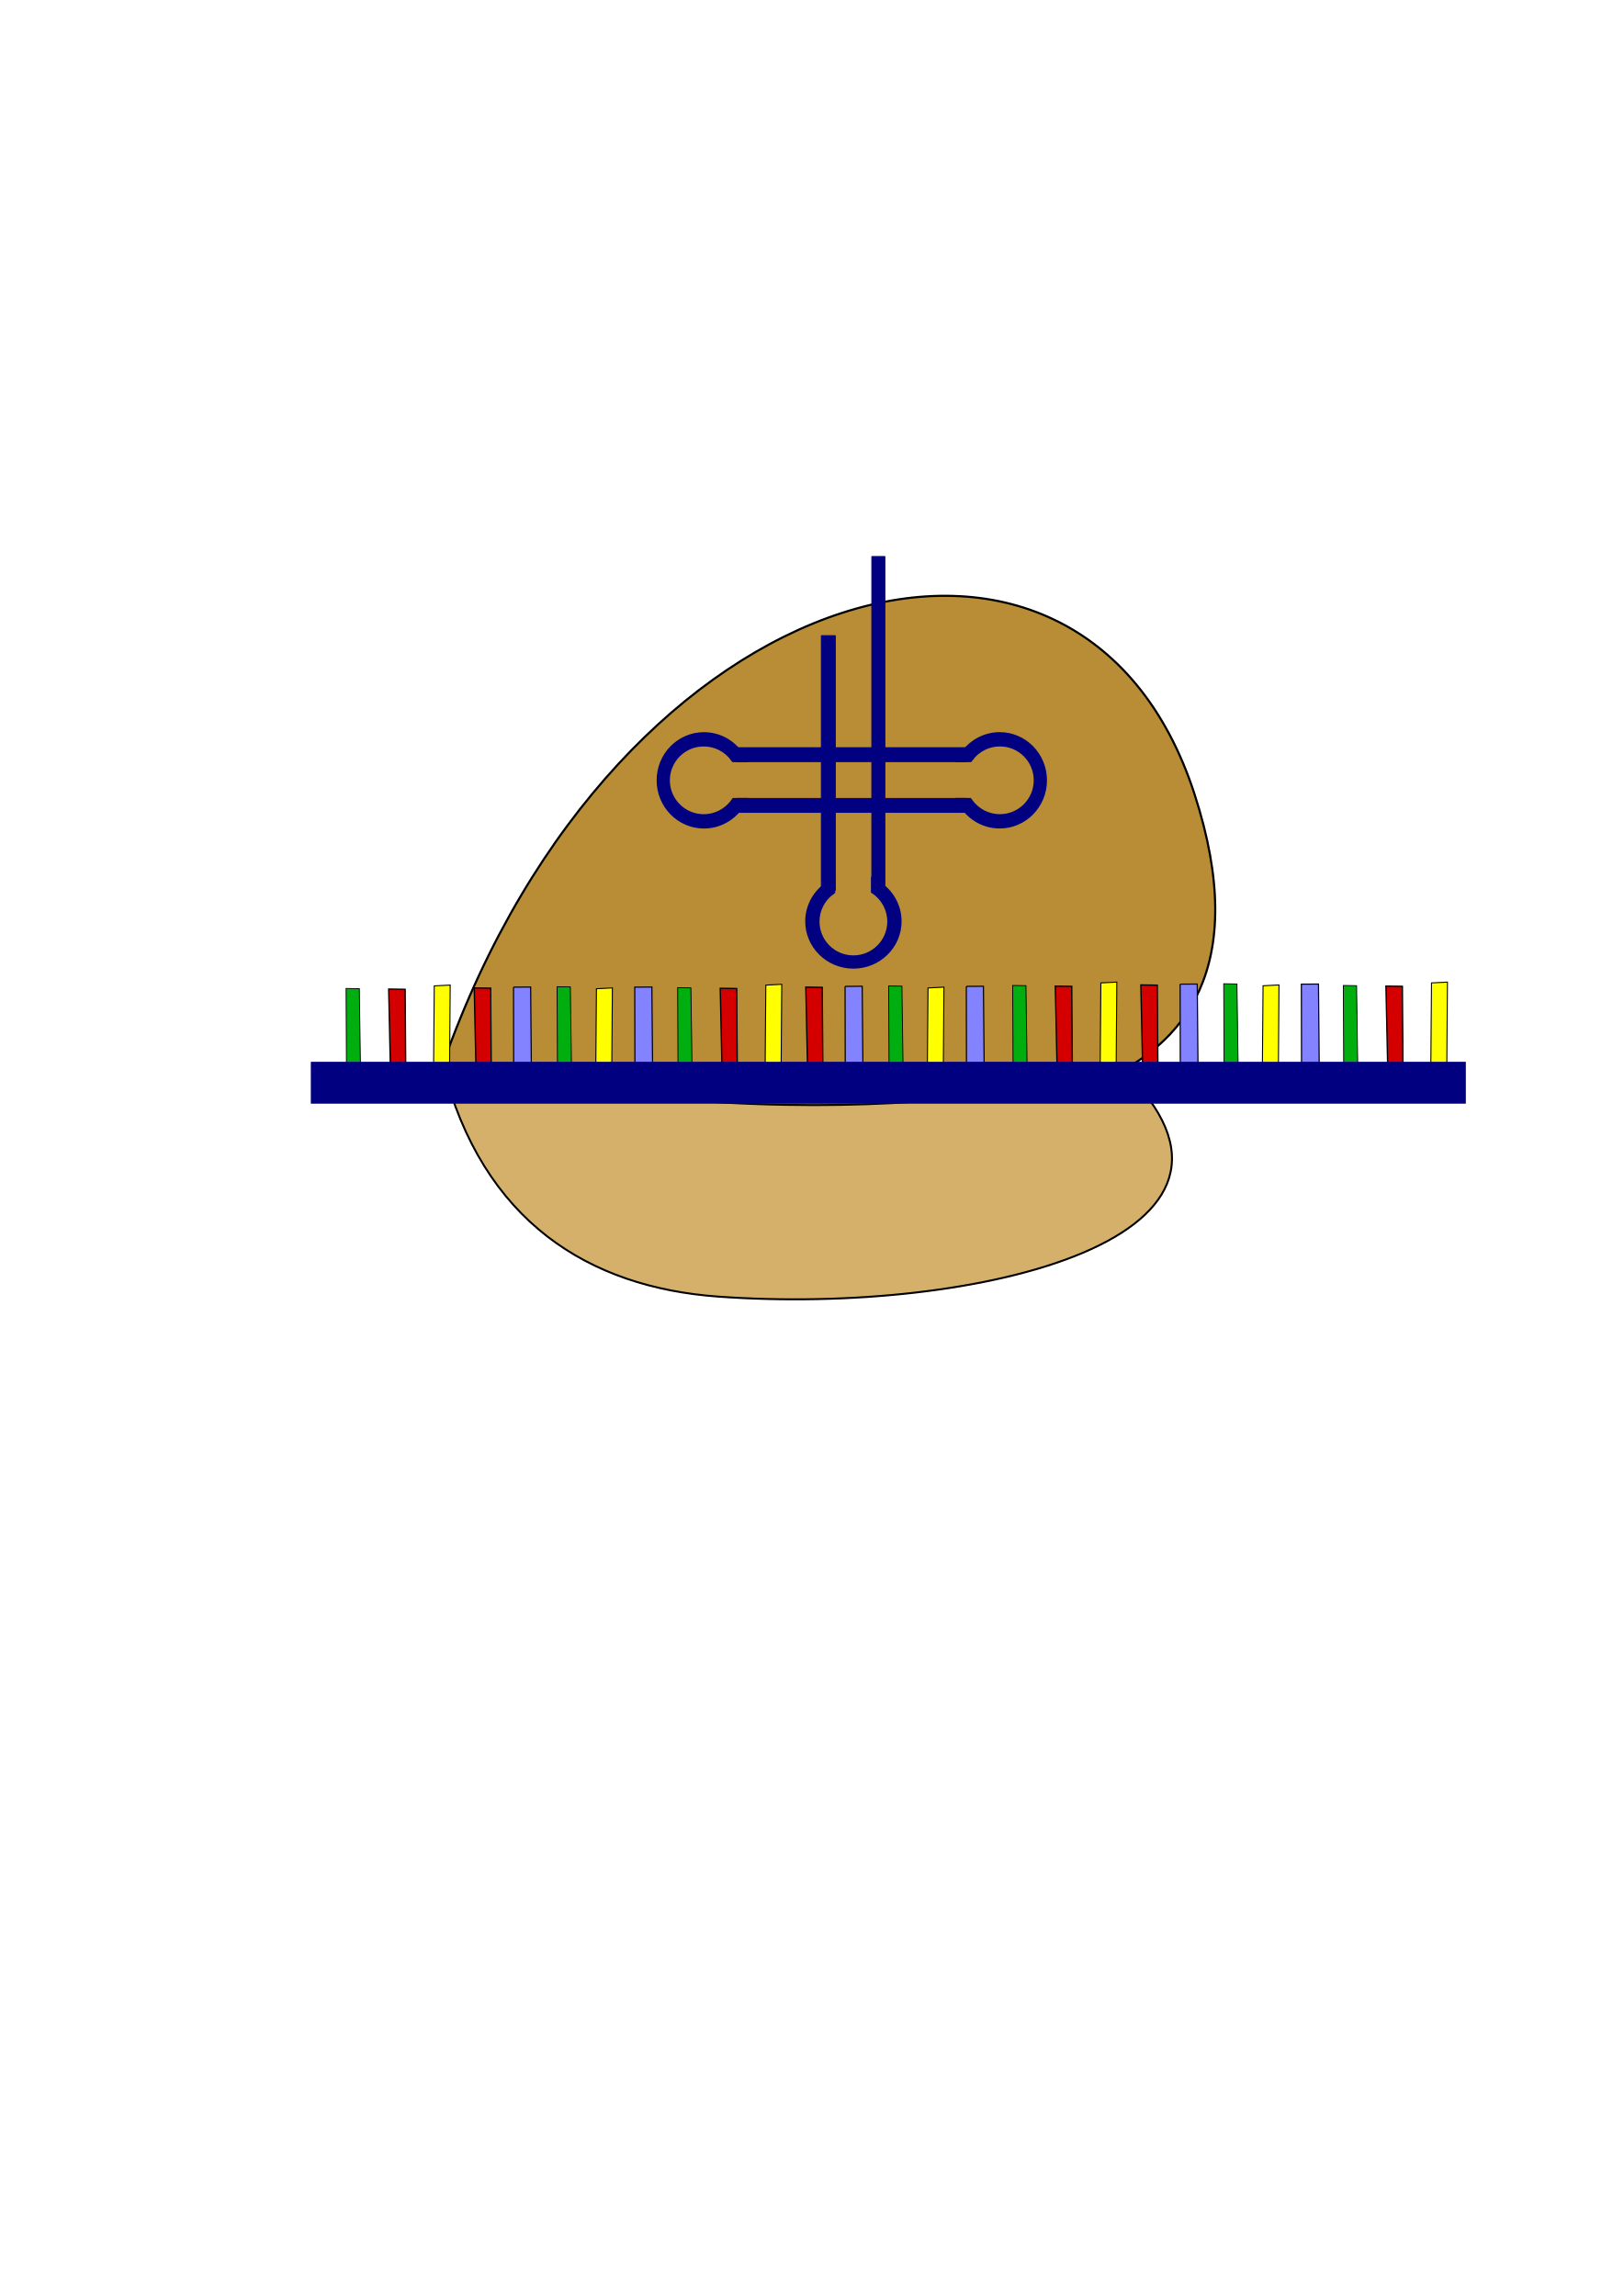
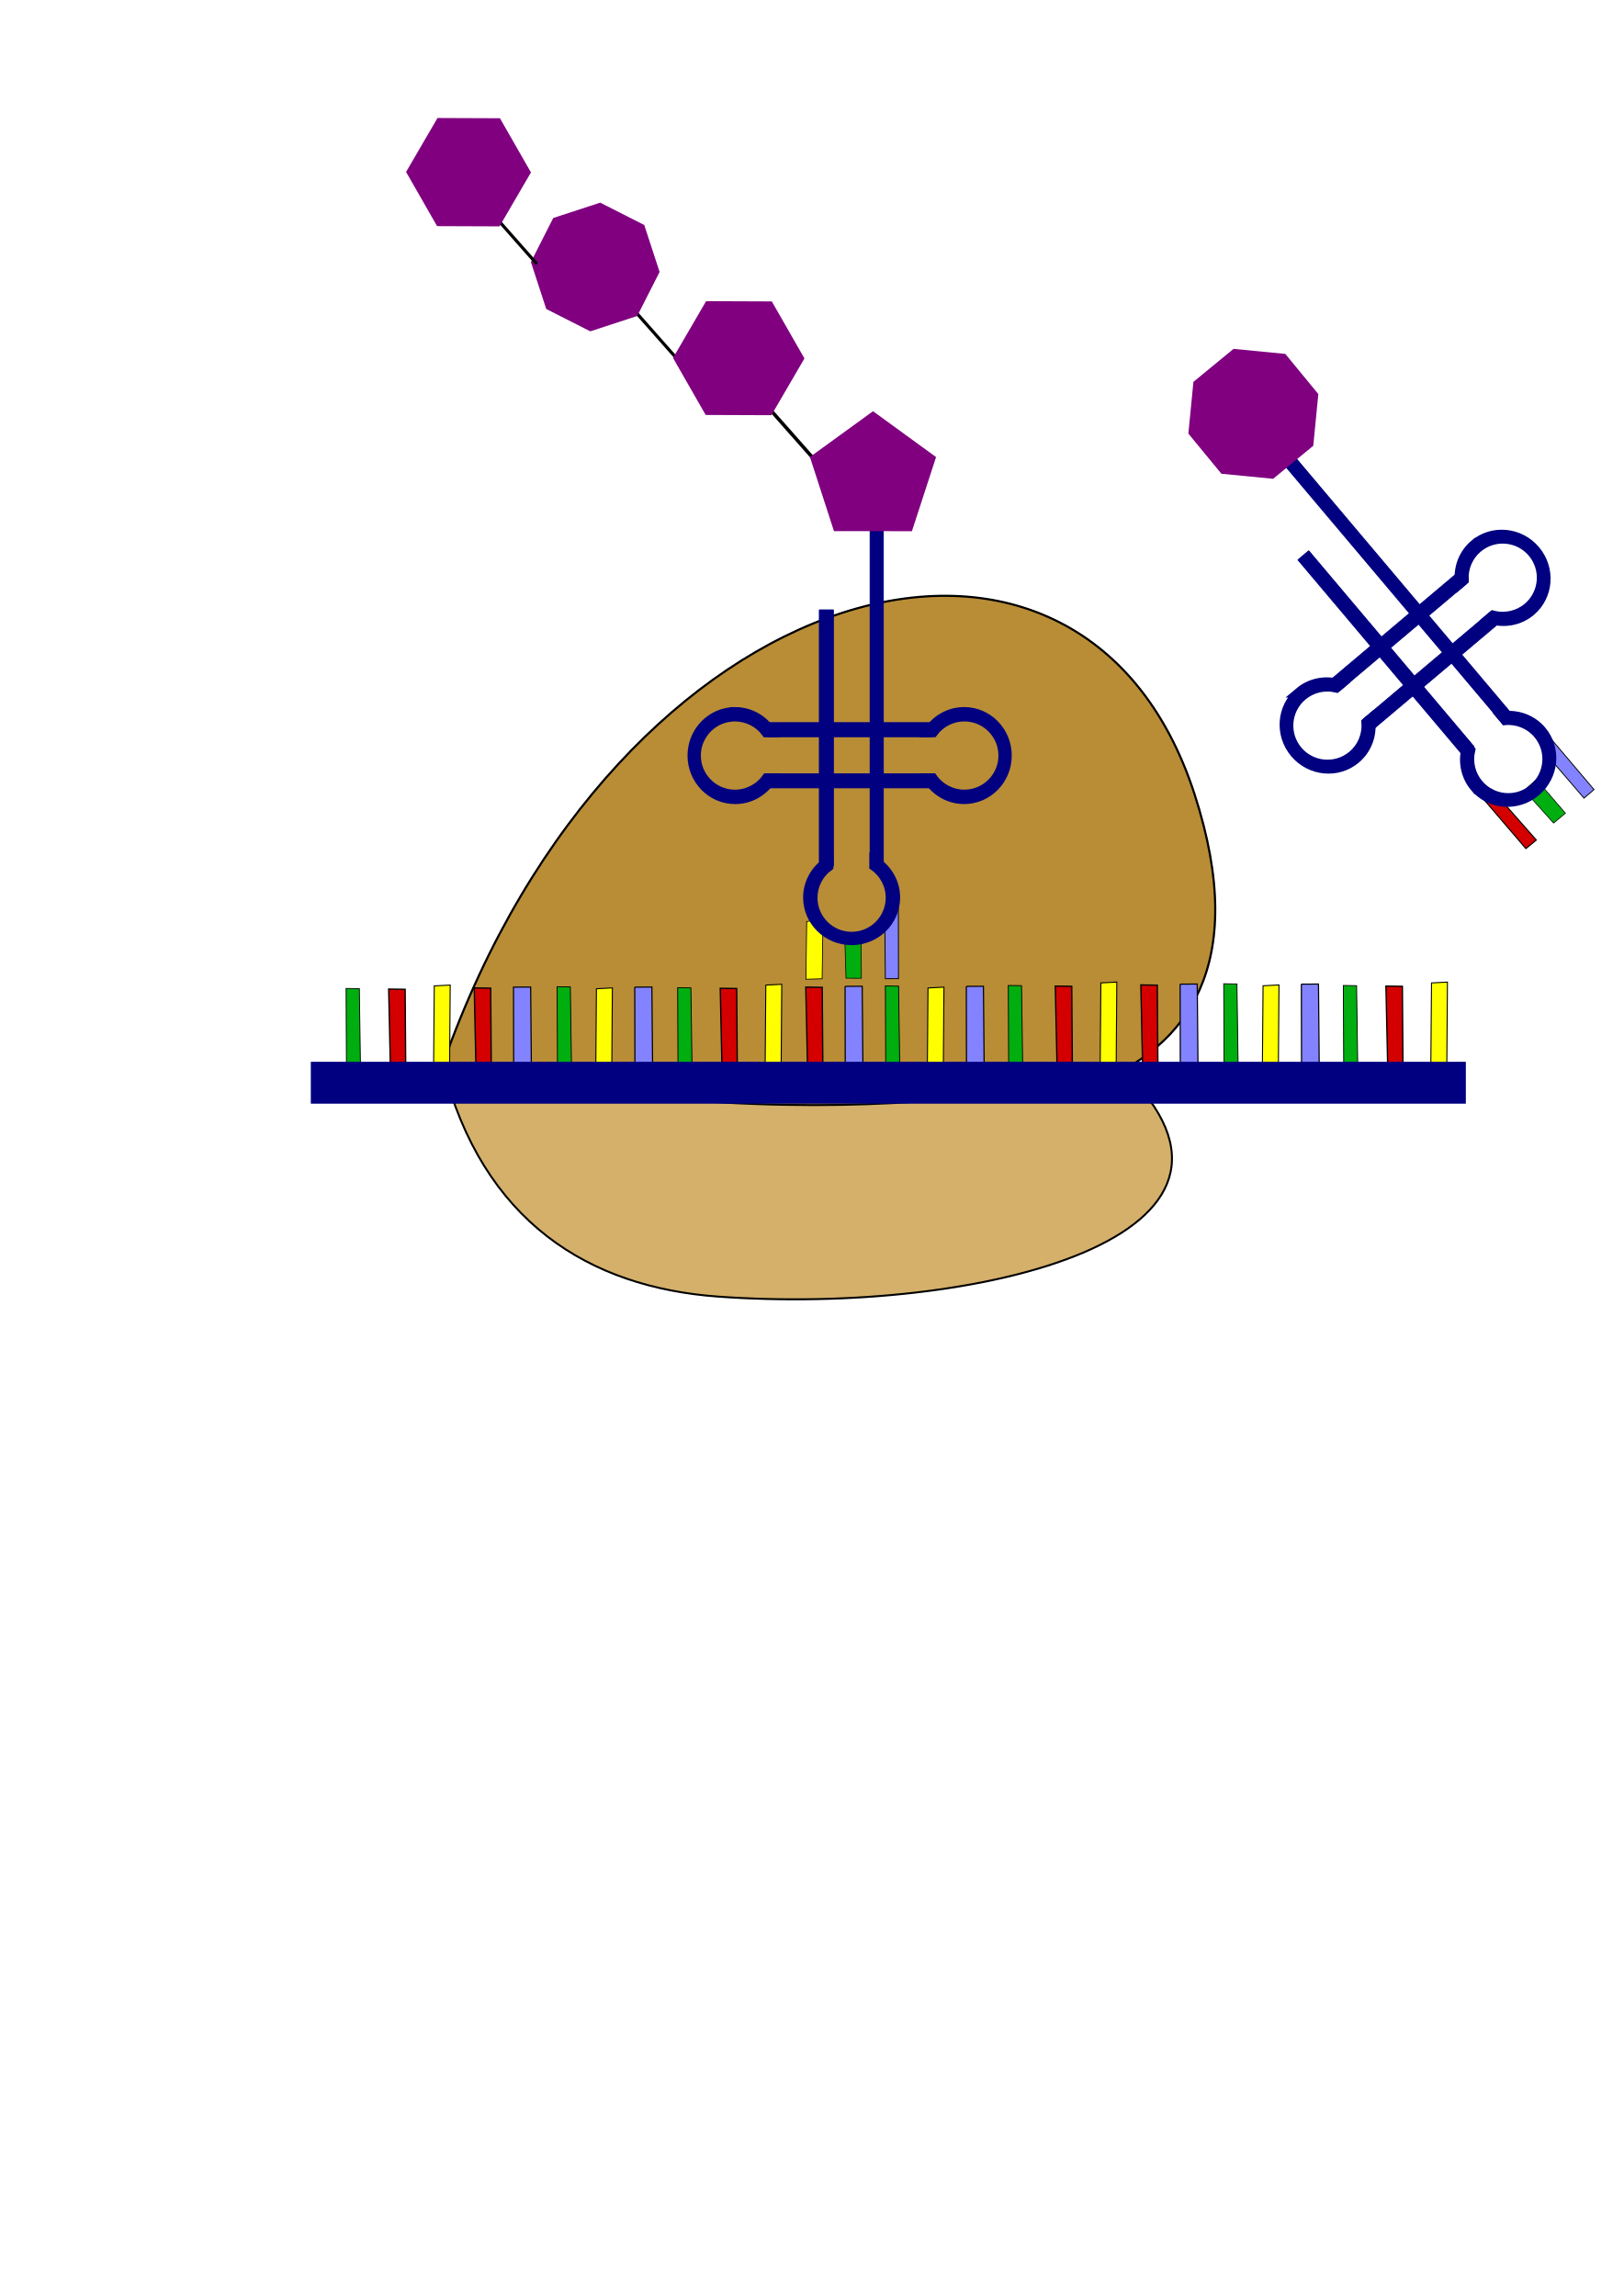
<svg xmlns="http://www.w3.org/2000/svg" width="210mm" height="297mm" viewBox="0 0 744.094 1052.362" id="svg4215" version="1.1">
  <defs id="defs4217">
    </defs>
  <g id="layer1">
    <path style="fill:#b98d36;fill-opacity:1;fill-rule:evenodd;stroke:#000000;stroke-width:0.978px;stroke-linecap:butt;stroke-linejoin:miter;stroke-opacity:1" d="M 203.165,487.217 C 282.731,261.828 495.397,203.833 547.368,363.848 599.339,523.863 422.116,507.005 422.116,507.005 c 0,0 59.675,0.347 -1.74,2.511 -183.672,6.472 -217.211,-22.299 -217.211,-22.299 z" id="path4765" />
    <path style="fill:#d4b06a;fill-opacity:1;fill-rule:evenodd;stroke:#000000;stroke-width:0.893px;stroke-linecap:butt;stroke-linejoin:miter;stroke-opacity:1" d="m 202.791,487.999 c 191.286,40.515 311.42,1.949 311.42,1.949 79.861,76.818 -65.736,113.001 -185.202,104.338 C 270.114,590.015 221.031,560.15 202.791,487.999 Z" id="path4767" />
-     <g id="g3877" transform="translate(30.30458,0)">
-       <path id="path4708" d="m 128.461,489.54 -0.158,-36.488 6.065,0.095 0.513,36 z" style="fill:#00ae0f;fill-opacity:1;fill-rule:evenodd;stroke:#000000;stroke-width:0.39px;stroke-linecap:butt;stroke-linejoin:miter;stroke-opacity:1" />
-       <path id="path4712" d="m 148.631,490.698 -0.814,-37.364 7.543,0.106 0.259,35.51 z" style="fill:#d40000;fill-rule:evenodd;stroke:#000000;stroke-width:0.601px;stroke-linecap:butt;stroke-linejoin:miter;stroke-opacity:1" />
-       <path id="path4415-79" d="m 168.706,451.884 7.297,-0.379 -0.347,46.858 -7.353,2.604 0.402,-49.083 z" style="fill:#ffff00;fill-rule:evenodd;stroke:#000000;stroke-width:0.465;stroke-linecap:butt;stroke-linejoin:miter;stroke-miterlimit:4;stroke-dasharray:none;stroke-opacity:1" />
-       <path id="path4403-9-2" d="m 205.024,452.456 c 0,13.989 0.029,27.978 0.088,41.967 l 8.113,-3.48 -0.353,-38.542 -7.849,0.055 0,5e-5 z" style="fill:#8383ff;fill-opacity:1;fill-rule:evenodd;stroke:#000000;stroke-width:0.533;stroke-linecap:butt;stroke-linejoin:miter;stroke-miterlimit:4;stroke-dasharray:none;stroke-opacity:1" />
-       <path id="path4712-3" d="m 187.834,490.168 -0.814,-37.364 7.543,0.106 0.259,35.51 z" style="fill:#d40000;fill-rule:evenodd;stroke:#000000;stroke-width:0.601px;stroke-linecap:butt;stroke-linejoin:miter;stroke-opacity:1" />
-       <path id="path4708-2" d="m 225.162,488.754 -0.158,-36.488 6.065,0.095 0.513,36 z" style="fill:#00ae0f;fill-opacity:1;fill-rule:evenodd;stroke:#000000;stroke-width:0.39px;stroke-linecap:butt;stroke-linejoin:miter;stroke-opacity:1" />
-       <path id="path4415-79-7" d="m 243.03,453.191 7.297,-0.379 -0.347,46.858 -7.353,2.604 0.402,-49.083 z" style="fill:#ffff00;fill-rule:evenodd;stroke:#000000;stroke-width:0.465;stroke-linecap:butt;stroke-linejoin:miter;stroke-miterlimit:4;stroke-dasharray:none;stroke-opacity:1" />
-       <path id="path4403-9-2-2" d="m 260.582,452.456 c 0,13.989 0.029,27.978 0.088,41.967 l 8.113,-3.48 -0.353,-38.542 -7.849,0.055 0,5e-5 z" style="fill:#8383ff;fill-opacity:1;fill-rule:evenodd;stroke:#000000;stroke-width:0.533;stroke-linecap:butt;stroke-linejoin:miter;stroke-miterlimit:4;stroke-dasharray:none;stroke-opacity:1" />
-       <path id="path4708-8" d="m 280.405,489.184 -0.158,-36.488 6.065,0.095 0.513,36 z" style="fill:#00ae0f;fill-opacity:1;fill-rule:evenodd;stroke:#000000;stroke-width:0.39px;stroke-linecap:butt;stroke-linejoin:miter;stroke-opacity:1" />
-       <path id="path4712-2" d="m 300.575,490.341 -0.814,-37.364 7.543,0.106 0.259,35.51 z" style="fill:#d40000;fill-rule:evenodd;stroke:#000000;stroke-width:0.601px;stroke-linecap:butt;stroke-linejoin:miter;stroke-opacity:1" />
-       <path id="path4415-79-4" d="m 320.65,451.527 7.297,-0.379 -0.347,46.858 -7.353,2.604 0.402,-49.083 z" style="fill:#ffff00;fill-rule:evenodd;stroke:#000000;stroke-width:0.465;stroke-linecap:butt;stroke-linejoin:miter;stroke-miterlimit:4;stroke-dasharray:none;stroke-opacity:1" />
-       <path id="path4403-9-2-1" d="m 356.967,452.1 c 0,13.989 0.029,27.978 0.088,41.967 l 8.113,-3.48 -0.353,-38.542 -7.849,0.055 0,5e-5 z" style="fill:#8383ff;fill-opacity:1;fill-rule:evenodd;stroke:#000000;stroke-width:0.533;stroke-linecap:butt;stroke-linejoin:miter;stroke-miterlimit:4;stroke-dasharray:none;stroke-opacity:1" />
-       <path id="path4712-3-2" d="m 339.778,489.811 -0.814,-37.364 7.543,0.106 0.259,35.51 z" style="fill:#d40000;fill-rule:evenodd;stroke:#000000;stroke-width:0.601px;stroke-linecap:butt;stroke-linejoin:miter;stroke-opacity:1" />
-       <path id="path4708-2-9" d="m 377.106,488.397 -0.158,-36.488 6.065,0.095 0.513,36 z" style="fill:#00ae0f;fill-opacity:1;fill-rule:evenodd;stroke:#000000;stroke-width:0.39px;stroke-linecap:butt;stroke-linejoin:miter;stroke-opacity:1" />
-       <path id="path4415-79-7-3" d="m 394.974,452.835 7.297,-0.379 -0.347,46.858 -7.353,2.604 0.402,-49.083 z" style="fill:#ffff00;fill-rule:evenodd;stroke:#000000;stroke-width:0.465;stroke-linecap:butt;stroke-linejoin:miter;stroke-miterlimit:4;stroke-dasharray:none;stroke-opacity:1" />
-       <path id="path4403-9-2-2-0" d="m 412.526,452.1 c 0,13.989 0.029,27.978 0.088,41.967 l 8.113,-3.48 -0.353,-38.542 -7.849,0.055 0,5e-5 z" style="fill:#8383ff;fill-opacity:1;fill-rule:evenodd;stroke:#000000;stroke-width:0.533;stroke-linecap:butt;stroke-linejoin:miter;stroke-miterlimit:4;stroke-dasharray:none;stroke-opacity:1" />
-       <path id="path4708-3" d="m 433.948,488.174 -0.158,-36.488 6.065,0.095 0.513,36 z" style="fill:#00ae0f;fill-opacity:1;fill-rule:evenodd;stroke:#000000;stroke-width:0.39px;stroke-linecap:butt;stroke-linejoin:miter;stroke-opacity:1" />
-       <path id="path4712-38" d="m 454.118,489.331 -0.814,-37.364 7.543,0.106 0.259,35.51 z" style="fill:#d40000;fill-rule:evenodd;stroke:#000000;stroke-width:0.601px;stroke-linecap:butt;stroke-linejoin:miter;stroke-opacity:1" />
-       <path id="path4415-79-45" d="m 474.193,450.517 7.297,-0.379 -0.347,46.858 -7.353,2.604 0.402,-49.083 z" style="fill:#ffff00;fill-rule:evenodd;stroke:#000000;stroke-width:0.465;stroke-linecap:butt;stroke-linejoin:miter;stroke-miterlimit:4;stroke-dasharray:none;stroke-opacity:1" />
-       <path id="path4403-9-2-9" d="m 510.51,451.089 c 0,13.989 0.029,27.978 0.088,41.967 l 8.113,-3.48 -0.353,-38.542 -7.849,0.055 0,5e-5 z" style="fill:#8383ff;fill-opacity:1;fill-rule:evenodd;stroke:#000000;stroke-width:0.533;stroke-linecap:butt;stroke-linejoin:miter;stroke-miterlimit:4;stroke-dasharray:none;stroke-opacity:1" />
-       <path id="path4712-3-7" d="m 493.321,488.801 -0.814,-37.364 7.543,0.106 0.259,35.51 z" style="fill:#d40000;fill-rule:evenodd;stroke:#000000;stroke-width:0.601px;stroke-linecap:butt;stroke-linejoin:miter;stroke-opacity:1" />
-       <path id="path4708-2-93" d="m 530.649,487.387 -0.158,-36.488 6.065,0.095 0.513,36 z" style="fill:#00ae0f;fill-opacity:1;fill-rule:evenodd;stroke:#000000;stroke-width:0.39px;stroke-linecap:butt;stroke-linejoin:miter;stroke-opacity:1" />
-       <path id="path4415-79-7-2" d="m 548.517,451.825 7.297,-0.379 -0.347,46.858 -7.353,2.604 0.402,-49.083 z" style="fill:#ffff00;fill-rule:evenodd;stroke:#000000;stroke-width:0.465;stroke-linecap:butt;stroke-linejoin:miter;stroke-miterlimit:4;stroke-dasharray:none;stroke-opacity:1" />
-       <path id="path4403-9-2-2-09" d="m 566.069,451.089 c 0,13.989 0.029,27.978 0.088,41.967 l 8.113,-3.48 -0.353,-38.542 -7.849,0.055 0,5e-5 z" style="fill:#8383ff;fill-opacity:1;fill-rule:evenodd;stroke:#000000;stroke-width:0.533;stroke-linecap:butt;stroke-linejoin:miter;stroke-miterlimit:4;stroke-dasharray:none;stroke-opacity:1" />
-       <path id="path4708-0" d="m 585.471,488.174 -0.158,-36.488 6.065,0.095 0.513,36 z" style="fill:#00ae0f;fill-opacity:1;fill-rule:evenodd;stroke:#000000;stroke-width:0.39px;stroke-linecap:butt;stroke-linejoin:miter;stroke-opacity:1" />
-       <path id="path4712-8" d="m 605.641,489.331 -0.814,-37.364 7.543,0.106 0.259,35.51 z" style="fill:#d40000;fill-rule:evenodd;stroke:#000000;stroke-width:0.601px;stroke-linecap:butt;stroke-linejoin:miter;stroke-opacity:1" />
-       <path id="path4415-79-9" d="m 625.716,450.517 7.297,-0.379 -0.347,46.858 -7.353,2.604 0.402,-49.083 z" style="fill:#ffff00;fill-rule:evenodd;stroke:#000000;stroke-width:0.465;stroke-linecap:butt;stroke-linejoin:miter;stroke-miterlimit:4;stroke-dasharray:none;stroke-opacity:1" />
-       <rect ry="0.079" rx="0.115" y="486.677" x="112.127" height="19.193" width="529.32" id="rect3513" style="opacity:1;fill:#000080;stroke:none;stroke-width:1;stroke-miterlimit:4;stroke-dasharray:none" />
-     </g>
-     <g id="layer1-3" transform="matrix(0.4710353,0,0,0.4710353,252.9275,113.1241)">
-       <g transform="matrix(0.8430367,0,0,0.8430367,38.13197,321.4441)" id="g4290">
-         <rect style="opacity:0;fill:#ff00ff;stroke:#000080;stroke-width:12.1;stroke-miterlimit:4;stroke-dasharray:none" id="rect4218" width="21.213" height="59.599" x="121.218" y="158.377" rx="0.116" ry="0.116" />
-         <rect style="fill:#000080;stroke:#000080;stroke-width:1.052" id="rect4182" width="16.11" height="293.902" x="265.696" y="67.49" rx="0.115" ry="0.129" />
-         <rect style="fill:#000080;stroke:#000080;stroke-width:1.087" id="rect4184" width="15.065" height="387.811" x="323.935" y="-23.825" rx="0.115" ry="0.138" />
-         <rect style="fill:#000080;stroke:#000080" id="rect4182-2" width="16.162" height="264.66" x="196.763" y="-432.345" rx="0.116" ry="0.116" transform="matrix(0,1,-1,0,0,0)" />
-         <rect style="fill:#000080;stroke:#000080" id="rect4182-2-4" width="16.162" height="264.66" x="255.352" y="-433.355" rx="0.116" ry="0.116" transform="matrix(0,1,-1,0,0,0)" />
-         <path style="fill:none;stroke:#000080;stroke-width:11.792;stroke-miterlimit:4;stroke-dasharray:none" d="m 130.234,184.816 a 48.728,49.713 0 0 0 -48.729,49.713 48.728,49.713 0 0 0 48.729,49.713 48.728,49.713 0 0 0 41.344,-23.457 l -5.1,0 A 45,45 0 0 1 130,279.506 a 45,45 0 0 1 -45,-45 45,45 0 0 1 45,-45 45,45 0 0 1 36.053,18.148 l 5.119,0 a 48.728,49.713 0 0 0 -40.938,-22.838 z" id="path4216" />
-         <path style="fill:none;stroke:#000080;stroke-width:11.792;stroke-miterlimit:4;stroke-dasharray:none" d="m 471.467,184.792 a 48.728,49.713 0 0 1 48.729,49.713 48.728,49.713 0 0 1 -48.729,49.713 48.728,49.713 0 0 1 -41.344,-23.457 l 5.1,0 a 45,45 0 0 0 36.479,18.721 45,45 0 0 0 45,-45 45,45 0 0 0 -45,-45 45,45 0 0 0 -36.053,18.148 l -5.119,0 a 48.728,49.713 0 0 1 40.938,-22.838 z" id="path4216-7" />
-         <path style="fill:none;stroke:#000080;stroke-width:11.792;stroke-miterlimit:4;stroke-dasharray:none" d="m 252.985,397.241 a 49.713,48.728 0 0 0 49.713,48.729 49.713,48.728 0 0 0 49.713,-48.729 49.713,48.728 0 0 0 -23.457,-41.344 l 0,5.1 a 45,45 0 0 1 18.721,36.479 45,45 0 0 1 -45,45 45,45 0 0 1 -45,-45 45,45 0 0 1 18.148,-36.053 l 0,-5.119 a 49.713,48.728 0 0 0 -22.838,40.938 z" id="path4216-9" />
+     <path style="fill:#00ae0f;fill-opacity:1;fill-rule:evenodd;stroke:#000000;stroke-width:0.39px;stroke-linecap:butt;stroke-linejoin:miter;stroke-opacity:1" d="m 158.766,489.54 -0.158,-36.488 6.065,0.095 0.513,36 z" id="path4708" />
+     <path style="fill:#d40000;fill-rule:evenodd;stroke:#000000;stroke-width:0.601px;stroke-linecap:butt;stroke-linejoin:miter;stroke-opacity:1" d="m 178.936,490.698 -0.814,-37.364 7.543,0.106 0.259,35.51 z" id="path4712" />
+     <path style="fill:#ffff00;fill-rule:evenodd;stroke:#000000;stroke-width:0.465;stroke-linecap:butt;stroke-linejoin:miter;stroke-miterlimit:4;stroke-dasharray:none;stroke-opacity:1" d="m 199.011,451.884 7.297,-0.379 -0.347,46.858 -7.353,2.604 0.402,-49.083 z" id="path4415-79" />
+     <path style="fill:#8383ff;fill-opacity:1;fill-rule:evenodd;stroke:#000000;stroke-width:0.533;stroke-linecap:butt;stroke-linejoin:miter;stroke-miterlimit:4;stroke-dasharray:none;stroke-opacity:1" d="m 235.328,452.456 c 0,13.989 0.029,27.978 0.088,41.967 l 8.113,-3.48 -0.353,-38.542 -7.849,0.055 0,5e-5 z" id="path4403-9-2" />
+     <path style="fill:#d40000;fill-rule:evenodd;stroke:#000000;stroke-width:0.601px;stroke-linecap:butt;stroke-linejoin:miter;stroke-opacity:1" d="m 218.139,490.168 -0.814,-37.364 7.543,0.106 0.259,35.51 z" id="path4712-3" />
+     <path style="fill:#00ae0f;fill-opacity:1;fill-rule:evenodd;stroke:#000000;stroke-width:0.39px;stroke-linecap:butt;stroke-linejoin:miter;stroke-opacity:1" d="m 255.467,488.754 -0.158,-36.488 6.065,0.095 0.513,36 z" id="path4708-2" />
+     <path style="fill:#ffff00;fill-rule:evenodd;stroke:#000000;stroke-width:0.465;stroke-linecap:butt;stroke-linejoin:miter;stroke-miterlimit:4;stroke-dasharray:none;stroke-opacity:1" d="m 273.335,453.191 7.297,-0.379 -0.347,46.858 -7.353,2.604 0.402,-49.083 z" id="path4415-79-7" />
+     <path style="fill:#8383ff;fill-opacity:1;fill-rule:evenodd;stroke:#000000;stroke-width:0.533;stroke-linecap:butt;stroke-linejoin:miter;stroke-miterlimit:4;stroke-dasharray:none;stroke-opacity:1" d="m 290.887,452.456 c 0,13.989 0.029,27.978 0.088,41.967 l 8.113,-3.48 -0.353,-38.542 -7.849,0.055 0,5e-5 z" id="path4403-9-2-2" />
+     <path style="fill:#00ae0f;fill-opacity:1;fill-rule:evenodd;stroke:#000000;stroke-width:0.39px;stroke-linecap:butt;stroke-linejoin:miter;stroke-opacity:1" d="m 310.709,489.184 -0.158,-36.488 6.065,0.095 0.513,36 z" id="path4708-8" />
+     <path style="fill:#d40000;fill-rule:evenodd;stroke:#000000;stroke-width:0.601px;stroke-linecap:butt;stroke-linejoin:miter;stroke-opacity:1" d="m 330.879,490.341 -0.814,-37.364 7.543,0.106 0.259,35.51 z" id="path4712-2" />
+     <path style="fill:#ffff00;fill-rule:evenodd;stroke:#000000;stroke-width:0.465;stroke-linecap:butt;stroke-linejoin:miter;stroke-miterlimit:4;stroke-dasharray:none;stroke-opacity:1" d="m 350.954,451.527 7.297,-0.379 -0.347,46.858 -7.353,2.604 0.402,-49.083 z" id="path4415-79-4" />
+     <path style="fill:#8383ff;fill-opacity:1;fill-rule:evenodd;stroke:#000000;stroke-width:0.533;stroke-linecap:butt;stroke-linejoin:miter;stroke-miterlimit:4;stroke-dasharray:none;stroke-opacity:1" d="m 387.272,452.1 c 0,13.989 0.029,27.978 0.088,41.967 l 8.113,-3.48 -0.353,-38.542 -7.849,0.055 0,5e-5 z" id="path4403-9-2-1" />
+     <path style="fill:#d40000;fill-rule:evenodd;stroke:#000000;stroke-width:0.601px;stroke-linecap:butt;stroke-linejoin:miter;stroke-opacity:1" d="m 370.083,489.811 -0.814,-37.364 7.543,0.106 0.259,35.51 z" id="path4712-3-2" />
+     <path style="fill:#00ae0f;fill-opacity:1;fill-rule:evenodd;stroke:#000000;stroke-width:0.39px;stroke-linecap:butt;stroke-linejoin:miter;stroke-opacity:1" d="m 405.895,488.397 -0.158,-36.488 6.065,0.095 0.513,36 z" id="path4708-2-9" />
+     <path style="fill:#ffff00;fill-rule:evenodd;stroke:#000000;stroke-width:0.465;stroke-linecap:butt;stroke-linejoin:miter;stroke-miterlimit:4;stroke-dasharray:none;stroke-opacity:1" d="m 425.278,452.835 7.297,-0.379 -0.347,46.858 -7.353,2.604 0.402,-49.083 z" id="path4415-79-7-3" />
+     <path style="fill:#8383ff;fill-opacity:1;fill-rule:evenodd;stroke:#000000;stroke-width:0.533;stroke-linecap:butt;stroke-linejoin:miter;stroke-miterlimit:4;stroke-dasharray:none;stroke-opacity:1" d="m 442.83,452.1 c 0,13.989 0.029,27.978 0.088,41.967 l 8.113,-3.48 -0.353,-38.542 -7.849,0.055 0,5e-5 z" id="path4403-9-2-2-0" />
+     <path style="fill:#00ae0f;fill-opacity:1;fill-rule:evenodd;stroke:#000000;stroke-width:0.39px;stroke-linecap:butt;stroke-linejoin:miter;stroke-opacity:1" d="m 462.232,488.174 -0.158,-36.488 6.065,0.095 0.513,36 z" id="path4708-3" />
+     <path style="fill:#d40000;fill-rule:evenodd;stroke:#000000;stroke-width:0.601px;stroke-linecap:butt;stroke-linejoin:miter;stroke-opacity:1" d="m 484.423,489.331 -0.814,-37.364 7.543,0.106 0.259,35.51 z" id="path4712-38" />
+     <path style="fill:#ffff00;fill-rule:evenodd;stroke:#000000;stroke-width:0.465;stroke-linecap:butt;stroke-linejoin:miter;stroke-miterlimit:4;stroke-dasharray:none;stroke-opacity:1" d="m 504.497,450.517 7.297,-0.379 -0.347,46.858 -7.353,2.604 0.402,-49.083 z" id="path4415-79-45" />
+     <path style="fill:#8383ff;fill-opacity:1;fill-rule:evenodd;stroke:#000000;stroke-width:0.533;stroke-linecap:butt;stroke-linejoin:miter;stroke-miterlimit:4;stroke-dasharray:none;stroke-opacity:1" d="m 540.815,451.089 c 0,13.989 0.029,27.978 0.088,41.967 l 8.113,-3.48 -0.353,-38.542 -7.849,0.055 0,5e-5 z" id="path4403-9-2-9" />
+     <path style="fill:#d40000;fill-rule:evenodd;stroke:#000000;stroke-width:0.601px;stroke-linecap:butt;stroke-linejoin:miter;stroke-opacity:1" d="m 523.626,488.801 -0.814,-37.364 7.543,0.106 0.259,35.51 z" id="path4712-3-7" />
+     <path style="fill:#00ae0f;fill-opacity:1;fill-rule:evenodd;stroke:#000000;stroke-width:0.39px;stroke-linecap:butt;stroke-linejoin:miter;stroke-opacity:1" d="m 560.954,487.387 -0.158,-36.488 6.065,0.095 0.513,36 z" id="path4708-2-93" />
+     <path style="fill:#ffff00;fill-rule:evenodd;stroke:#000000;stroke-width:0.465;stroke-linecap:butt;stroke-linejoin:miter;stroke-miterlimit:4;stroke-dasharray:none;stroke-opacity:1" d="m 578.822,451.825 7.297,-0.379 -0.347,46.858 -7.353,2.604 0.402,-49.083 z" id="path4415-79-7-2" />
+     <path style="fill:#8383ff;fill-opacity:1;fill-rule:evenodd;stroke:#000000;stroke-width:0.533;stroke-linecap:butt;stroke-linejoin:miter;stroke-miterlimit:4;stroke-dasharray:none;stroke-opacity:1" d="m 596.373,451.089 c 0,13.989 0.029,27.978 0.088,41.967 l 8.113,-3.48 -0.353,-38.542 -7.849,0.055 0,5e-5 z" id="path4403-9-2-2-09" />
+     <path style="fill:#00ae0f;fill-opacity:1;fill-rule:evenodd;stroke:#000000;stroke-width:0.39px;stroke-linecap:butt;stroke-linejoin:miter;stroke-opacity:1" d="m 615.775,488.174 -0.158,-36.488 6.065,0.095 0.513,36 z" id="path4708-0" />
+     <path style="fill:#d40000;fill-rule:evenodd;stroke:#000000;stroke-width:0.601px;stroke-linecap:butt;stroke-linejoin:miter;stroke-opacity:1" d="m 635.946,489.331 -0.814,-37.364 7.543,0.106 0.259,35.51 z" id="path4712-8" />
+     <path style="fill:#ffff00;fill-rule:evenodd;stroke:#000000;stroke-width:0.465;stroke-linecap:butt;stroke-linejoin:miter;stroke-miterlimit:4;stroke-dasharray:none;stroke-opacity:1" d="m 656.02,450.517 7.297,-0.379 -0.347,46.858 -7.353,2.604 0.402,-49.083 z" id="path4415-79-9" />
+     <rect style="opacity:1;fill:#000080;stroke:none;stroke-width:1;stroke-miterlimit:4;stroke-dasharray:none" id="rect3513" width="529.32" height="19.193" x="142.432" y="486.677" rx="0.115" ry="0.079" />
+     <g id="g4071">
+       <path id="path4415-79-4-5" d="m 376.756,448.616 -7.418,0.214 0.352,-26.426 7.474,-1.468 -0.409,27.68 z" style="fill:#ffff00;fill-rule:evenodd;stroke:#000000;stroke-width:0.352;stroke-linecap:butt;stroke-linejoin:miter;stroke-miterlimit:4;stroke-dasharray:none;stroke-opacity:1" />
+       <path id="path4708-2-9-1" d="m 394.577,427.98 0.184,20.405 -7.068,-0.053 -0.598,-20.132 z" style="fill:#00ae0f;fill-opacity:1;fill-rule:evenodd;stroke:#000000;stroke-width:0.315px;stroke-linecap:butt;stroke-linejoin:miter;stroke-opacity:1" />
+       <path id="path4403-9-2-1-1" d="m 411.761,448.546 -0.068,-32.034 -6.242,2.656 0.271,29.42 6.039,-0.042 4e-5,-3e-5 z" style="fill:#8383ff;fill-opacity:1;fill-rule:evenodd;stroke:#000000;stroke-width:0.408;stroke-linecap:butt;stroke-linejoin:miter;stroke-miterlimit:4;stroke-dasharray:none;stroke-opacity:1" />
+       <g transform="translate(-1.515229,1.515229)" id="g3860">
+         <rect style="opacity:0;fill:#ff00ff;stroke:#000080;stroke-width:4.837;stroke-miterlimit:4;stroke-dasharray:none" id="rect4218" width="8.481" height="23.826" x="319.237" y="314.36" rx="0.046" ry="0.046" />
+         <rect style="fill:#000080;stroke:#000080;stroke-width:0.421" id="rect4182" width="6.441" height="117.495" x="376.995" y="278.026" rx="0.046" ry="0.051" />
+         <rect style="fill:#000080;stroke:#000080;stroke-width:0.435" id="rect4184" width="6.023" height="155.037" x="400.278" y="241.52" rx="0.046" ry="0.055" />
+         <rect style="fill:#000080;stroke:#000080;stroke-width:0.34" id="rect4182-2" width="6.521" height="76.056" x="329.676" y="-428.743" rx="0.047" ry="0.033" transform="matrix(0,1,-1,0,0,0)" />
+         <rect style="fill:#000080;stroke:#000080;stroke-width:0.343" id="rect4182-2-4" width="6.518" height="77.408" x="353.1" y="-429.823" rx="0.047" ry="0.034" transform="matrix(0,1,-1,0,0,0)" />
+         <path style="fill:none;stroke:#000080;stroke-width:4.714;stroke-miterlimit:4;stroke-dasharray:none" d="m 338.422,324.93 a 19.48,19.874 0 0 0 -19.48,19.874 19.48,19.874 0 0 0 19.48,19.874 19.48,19.874 0 0 0 16.528,-9.378 l -2.039,0 a 17.99,17.99 0 0 1 -14.583,7.484 17.99,17.99 0 0 1 -17.99,-17.99 17.99,17.99 0 0 1 17.99,-17.99 17.99,17.99 0 0 1 14.413,7.255 l 2.047,0 a 19.48,19.874 0 0 0 -16.366,-9.13 z" id="path4216" />
+         <path style="fill:none;stroke:#000080;stroke-width:4.714;stroke-miterlimit:4;stroke-dasharray:none" d="m 443.337,324.92 a 19.48,19.874 0 0 1 19.48,19.874 19.48,19.874 0 0 1 -19.48,19.874 19.48,19.874 0 0 1 -16.528,-9.378 l 2.039,0 a 17.99,17.99 0 0 0 14.583,7.484 17.99,17.99 0 0 0 17.99,-17.99 17.99,17.99 0 0 0 -17.99,-17.99 17.99,17.99 0 0 0 -14.413,7.255 l -2.047,0 a 19.48,19.874 0 0 1 16.366,-9.13 z" id="path4216-7" />
+         <path style="fill:none;fill-rule:evenodd;stroke:#000000;stroke-width:0.378px;stroke-linecap:butt;stroke-linejoin:miter;stroke-opacity:1" d="M 414.54,402.489 Z" id="path4710" />
+         <path style="fill:none;stroke:#000080;stroke-width:4.714;stroke-miterlimit:4;stroke-dasharray:none" d="m 371.914,409.852 a 19.874,19.48 0 0 0 19.874,19.48 19.874,19.48 0 0 0 19.874,-19.48 19.874,19.48 0 0 0 -9.378,-16.528 l 0,2.039 a 17.99,17.99 0 0 1 7.484,14.583 17.99,17.99 0 0 1 -17.99,17.99 17.99,17.99 0 0 1 -17.99,-17.99 17.99,17.99 0 0 1 7.255,-14.413 l 0,-2.047 a 19.874,19.48 0 0 0 -9.13,16.366 z" id="path4216-9" />
      </g>
    </g>
+     <g id="g4199" transform="matrix(0.7642991,-0.6448619,0.6448619,0.7642991,-11.08282,434.8957)">
+       <g transform="translate(145.967,-26.26397)" id="g4056">
+         <path style="fill:#00ae0f;fill-opacity:1;fill-rule:evenodd;stroke:#000000;stroke-width:0.315px;stroke-linecap:butt;stroke-linejoin:miter;stroke-opacity:1" d="m 450.707,428.115 0.184,20.405 -7.068,-0.053 -0.598,-20.132 z" id="path4708-2-9-1-3" />
+         <path style="fill:#8383ff;fill-opacity:1;fill-rule:evenodd;stroke:#000000;stroke-width:0.408;stroke-linecap:butt;stroke-linejoin:miter;stroke-miterlimit:4;stroke-dasharray:none;stroke-opacity:1" d="m 467.89,448.681 -0.068,-32.034 -6.242,2.656 0.271,29.42 6.039,-0.042 4e-5,-3e-5 z" id="path4403-9-2-1-1-8" />
+         <path style="fill:#d40000;fill-rule:evenodd;stroke:#000000;stroke-width:0.495px;stroke-linecap:butt;stroke-linejoin:miter;stroke-opacity:1" d="m 432.101,418.392 0.668,30.918 -6.183,-0.088 -0.213,-29.384 z" id="path4712-2-7" />
+         <g id="g3860-9" transform="translate(55.10258,2.698288)">
+           <rect ry="0.046" rx="0.046" y="314.36" x="319.237" height="23.826" width="8.481" id="rect4218-1" style="opacity:0;fill:#ff00ff;stroke:#000080;stroke-width:4.837;stroke-miterlimit:4;stroke-dasharray:none" />
+           <rect ry="0.051" rx="0.046" y="278.026" x="376.995" height="117.495" width="6.441" id="rect4182-4" style="fill:#000080;stroke:#000080;stroke-width:0.421" />
+           <rect ry="0.055" rx="0.046" y="241.52" x="400.278" height="155.037" width="6.023" id="rect4184-5" style="fill:#000080;stroke:#000080;stroke-width:0.435" />
+           <rect transform="matrix(0,1,-1,0,0,0)" ry="0.033" rx="0.047" y="-428.743" x="329.676" height="76.056" width="6.521" id="rect4182-2-3" style="fill:#000080;stroke:#000080;stroke-width:0.34" />
+           <rect transform="matrix(0,1,-1,0,0,0)" ry="0.034" rx="0.047" y="-429.823" x="353.1" height="77.408" width="6.518" id="rect4182-2-4-1" style="fill:#000080;stroke:#000080;stroke-width:0.343" />
+           <path id="path4216-8" d="m 338.422,324.93 a 19.48,19.874 0 0 0 -19.48,19.874 19.48,19.874 0 0 0 19.48,19.874 19.48,19.874 0 0 0 16.528,-9.378 l -2.039,0 a 17.99,17.99 0 0 1 -14.583,7.484 17.99,17.99 0 0 1 -17.99,-17.99 17.99,17.99 0 0 1 17.99,-17.99 17.99,17.99 0 0 1 14.413,7.255 l 2.047,0 a 19.48,19.874 0 0 0 -16.366,-9.13 z" style="fill:none;stroke:#000080;stroke-width:4.714;stroke-miterlimit:4;stroke-dasharray:none" />
+           <path id="path4216-7-0" d="m 443.337,324.92 a 19.48,19.874 0 0 1 19.48,19.874 19.48,19.874 0 0 1 -19.48,19.874 19.48,19.874 0 0 1 -16.528,-9.378 l 2.039,0 a 17.99,17.99 0 0 0 14.583,7.484 17.99,17.99 0 0 0 17.99,-17.99 17.99,17.99 0 0 0 -17.99,-17.99 17.99,17.99 0 0 0 -14.413,7.255 l -2.047,0 a 19.48,19.874 0 0 1 16.366,-9.13 z" style="fill:none;stroke:#000080;stroke-width:4.714;stroke-miterlimit:4;stroke-dasharray:none" />
+           <path id="path4710-2" d="M 414.54,402.489 Z" style="fill:none;fill-rule:evenodd;stroke:#000000;stroke-width:0.378px;stroke-linecap:butt;stroke-linejoin:miter;stroke-opacity:1" />
+           <path id="path4216-9-6" d="m 371.914,409.852 a 19.874,19.48 0 0 0 19.874,19.48 19.874,19.48 0 0 0 19.874,-19.48 19.874,19.48 0 0 0 -9.378,-16.528 l 0,2.039 a 17.99,17.99 0 0 1 7.484,14.583 17.99,17.99 0 0 1 -17.99,17.99 17.99,17.99 0 0 1 -17.99,-17.99 17.99,17.99 0 0 1 7.255,-14.413 l 0,-2.047 a 19.874,19.48 0 0 0 -9.13,16.366 z" style="fill:none;stroke:#000080;stroke-width:4.714;stroke-miterlimit:4;stroke-dasharray:none" />
+         </g>
+       </g>
+       <path transform="matrix(0.9464756,0.3227753,-0.3227753,0.9464756,89.64426,-175.3844)" d="m 626.564,203.034 -22.644,7.402 -21.245,-10.778 -7.402,-22.644 10.778,-21.245 22.644,-7.402 21.245,10.778 7.402,22.644 z" id="path3340" style="opacity:1;fill:#800080;stroke:none;stroke-width:1;stroke-miterlimit:4;stroke-dasharray:none" />
+     </g>
+     <path style="opacity:1;fill:none;fill-rule:evenodd;stroke:#000000;stroke-width:1.6;stroke-linecap:butt;stroke-linejoin:miter;stroke-miterlimit:4;stroke-dasharray:none;stroke-opacity:1" d="m 352.632,187.371 19.736,22.332" id="path4217" />
+     <path style="opacity:1;fill:none;fill-rule:evenodd;stroke:#000000;stroke-width:1.436;stroke-linecap:butt;stroke-linejoin:miter;stroke-miterlimit:4;stroke-dasharray:none;stroke-opacity:1" d="m 291.857,143.64 17.715,20.046" id="path4217-6" />
+     <path style="opacity:1;fill:#800080;stroke:none;stroke-width:1;stroke-miterlimit:4;stroke-dasharray:none" id="path3340-5" d="m 292.031,144.831 -21.517,7.033 -20.188,-10.242 -7.033,-21.517 10.242,-20.188 21.517,-7.033 20.188,10.242 7.033,21.517 z" />
+     <path style="opacity:1;fill:#800080;stroke:none;stroke-width:1;stroke-miterlimit:4;stroke-dasharray:none" id="path3338" d="m 483.863,458.393 -63.033,2.1 -33.335,-53.538 29.698,-55.638 63.033,-2.1 33.335,53.538 z" transform="matrix(0.4771231,0.01775577,-0.01775577,0.4771231,130.7737,-36.99036)" />
+     <path style="opacity:1;fill:#800080;stroke:none;stroke-width:1;stroke-miterlimit:4;stroke-dasharray:none" id="path3336" d="m 417.907,243.467 -35.724,-0.025 -11.016,-33.983 28.916,-20.978 28.887,21.018 z" />
+     <path style="opacity:1;fill:none;fill-rule:evenodd;stroke:#000000;stroke-width:1.436;stroke-linecap:butt;stroke-linejoin:miter;stroke-miterlimit:4;stroke-dasharray:none;stroke-opacity:1" d="m 228.285,100.91 17.715,20.046" id="path4217-6-1" />
+     <path style="opacity:1;fill:#800080;stroke:none;stroke-width:1;stroke-miterlimit:4;stroke-dasharray:none" id="path3338-9" d="m 483.863,458.393 -63.033,2.1 -33.335,-53.538 29.698,-55.638 63.033,-2.1 33.335,53.538 z" transform="matrix(0.4533852,0.01687238,-0.01687238,0.4533852,17.27519,-112.2354)" />
  </g>
</svg>
